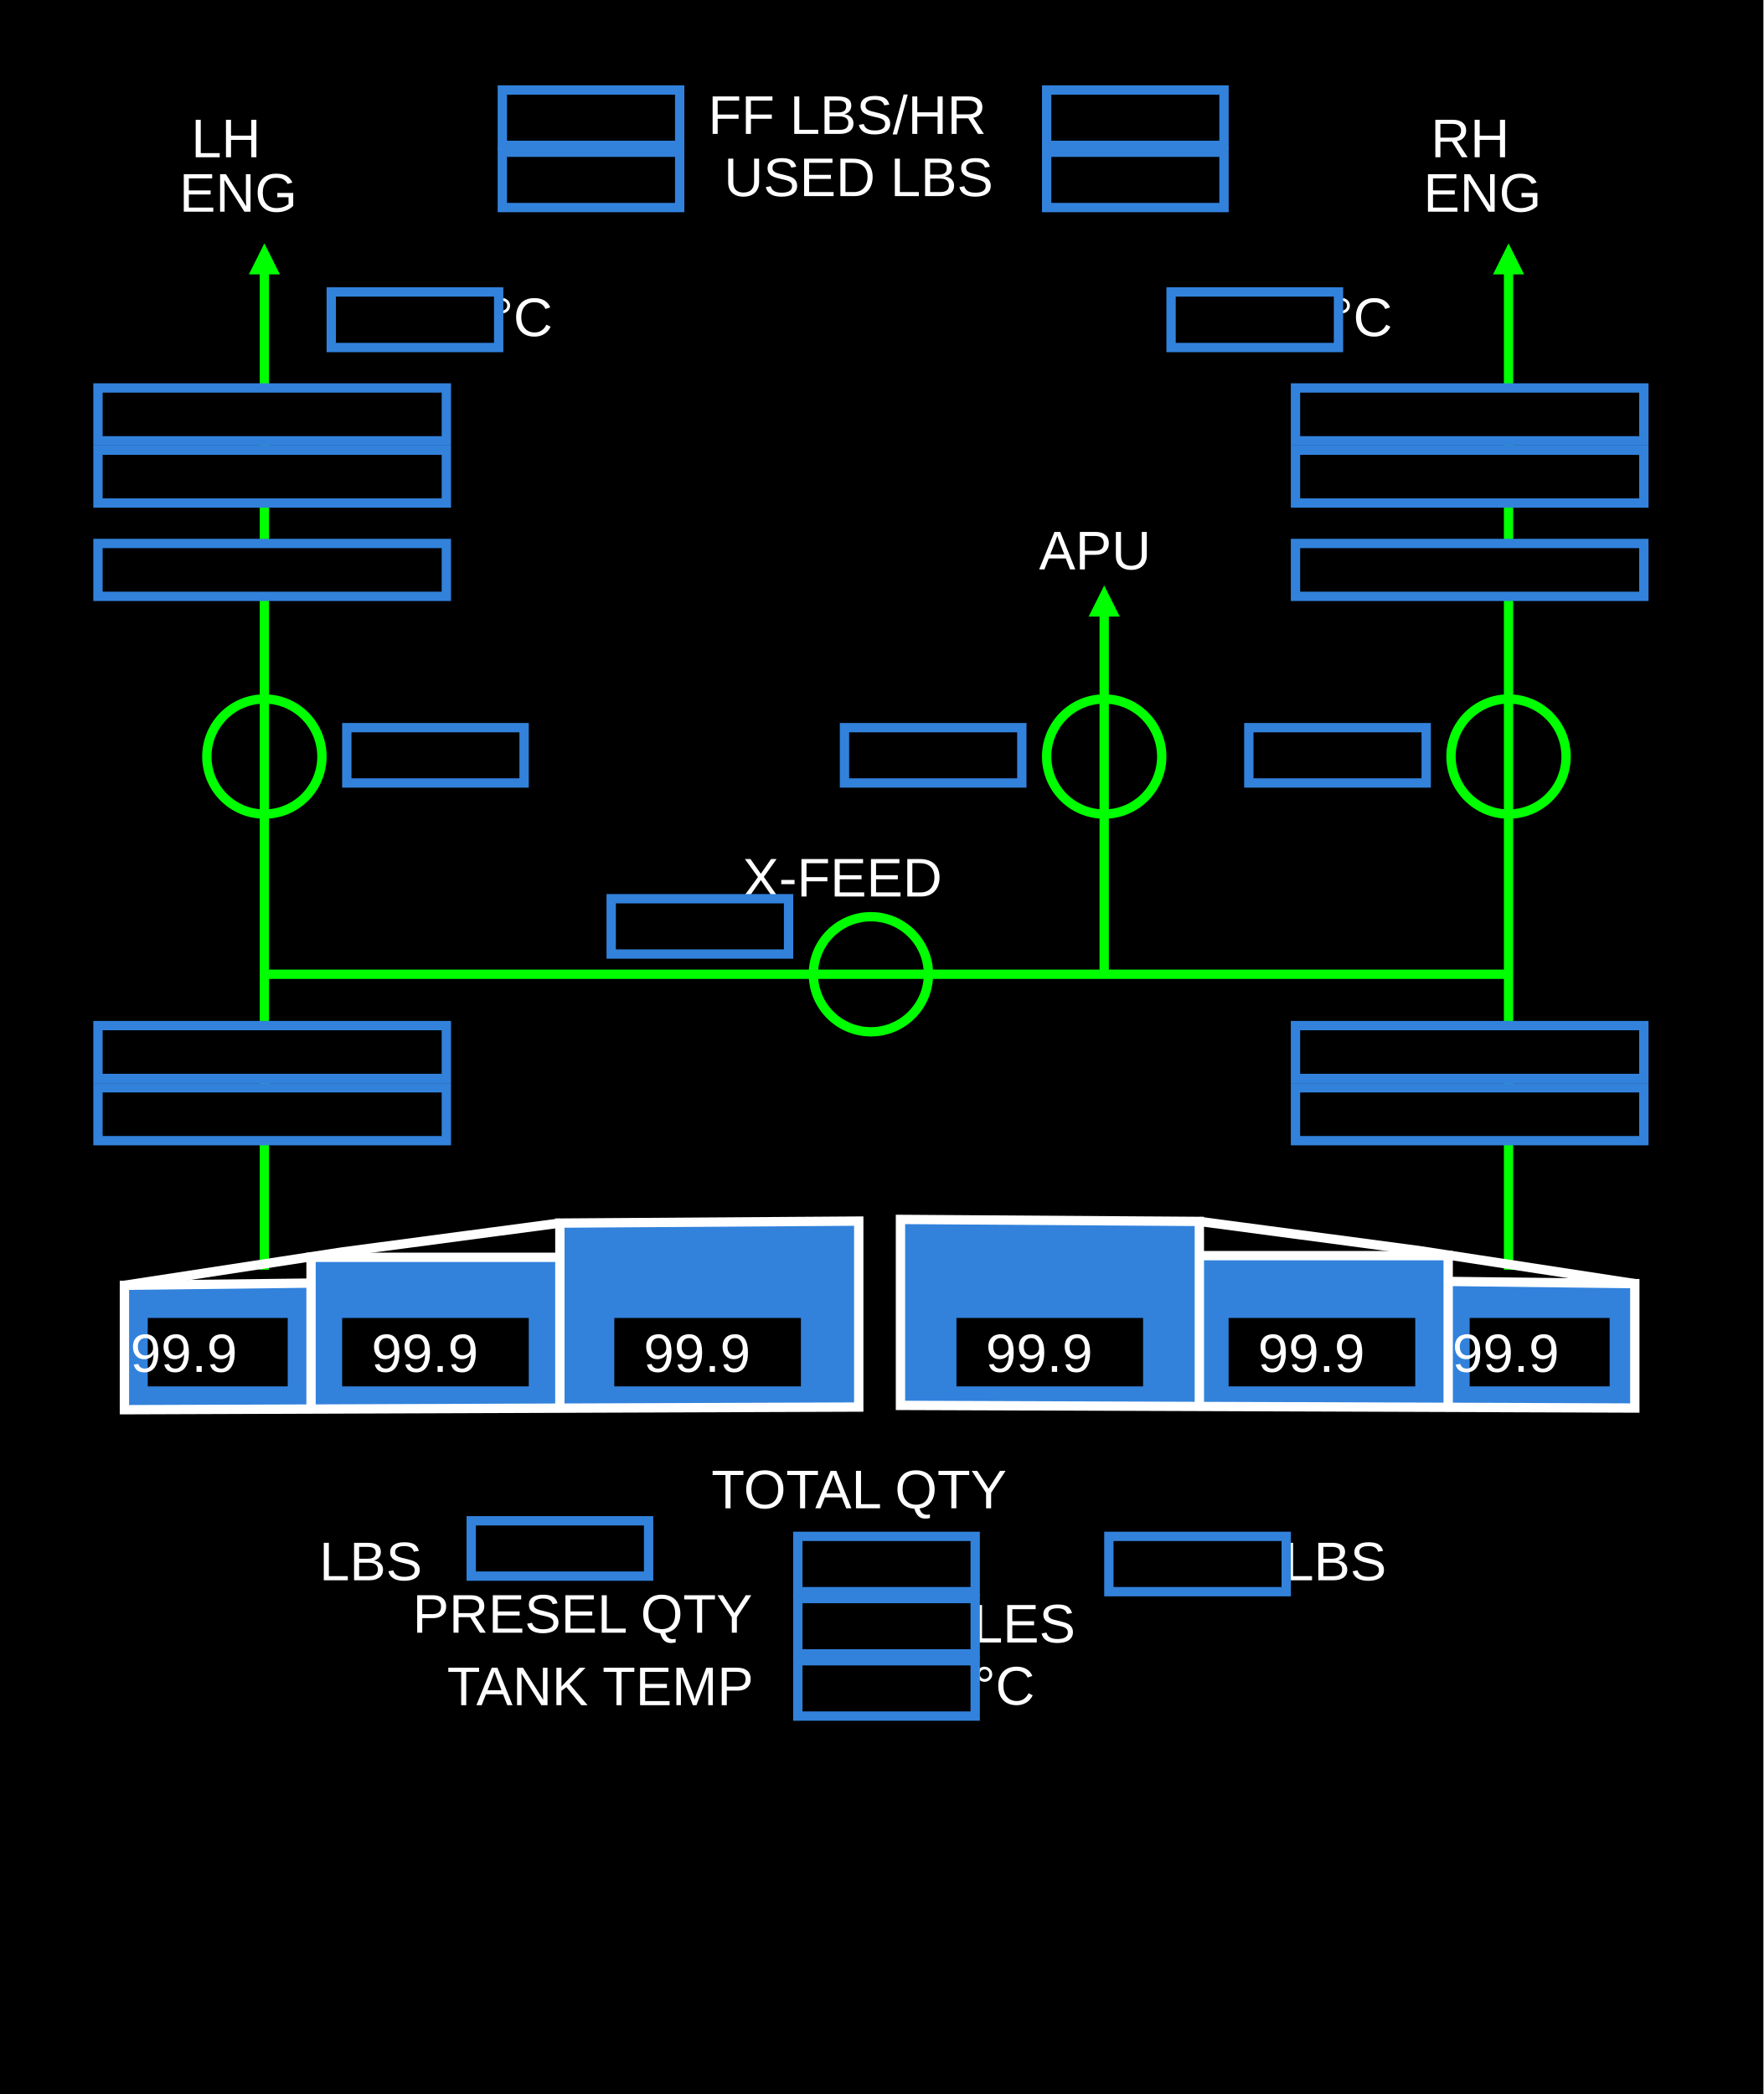
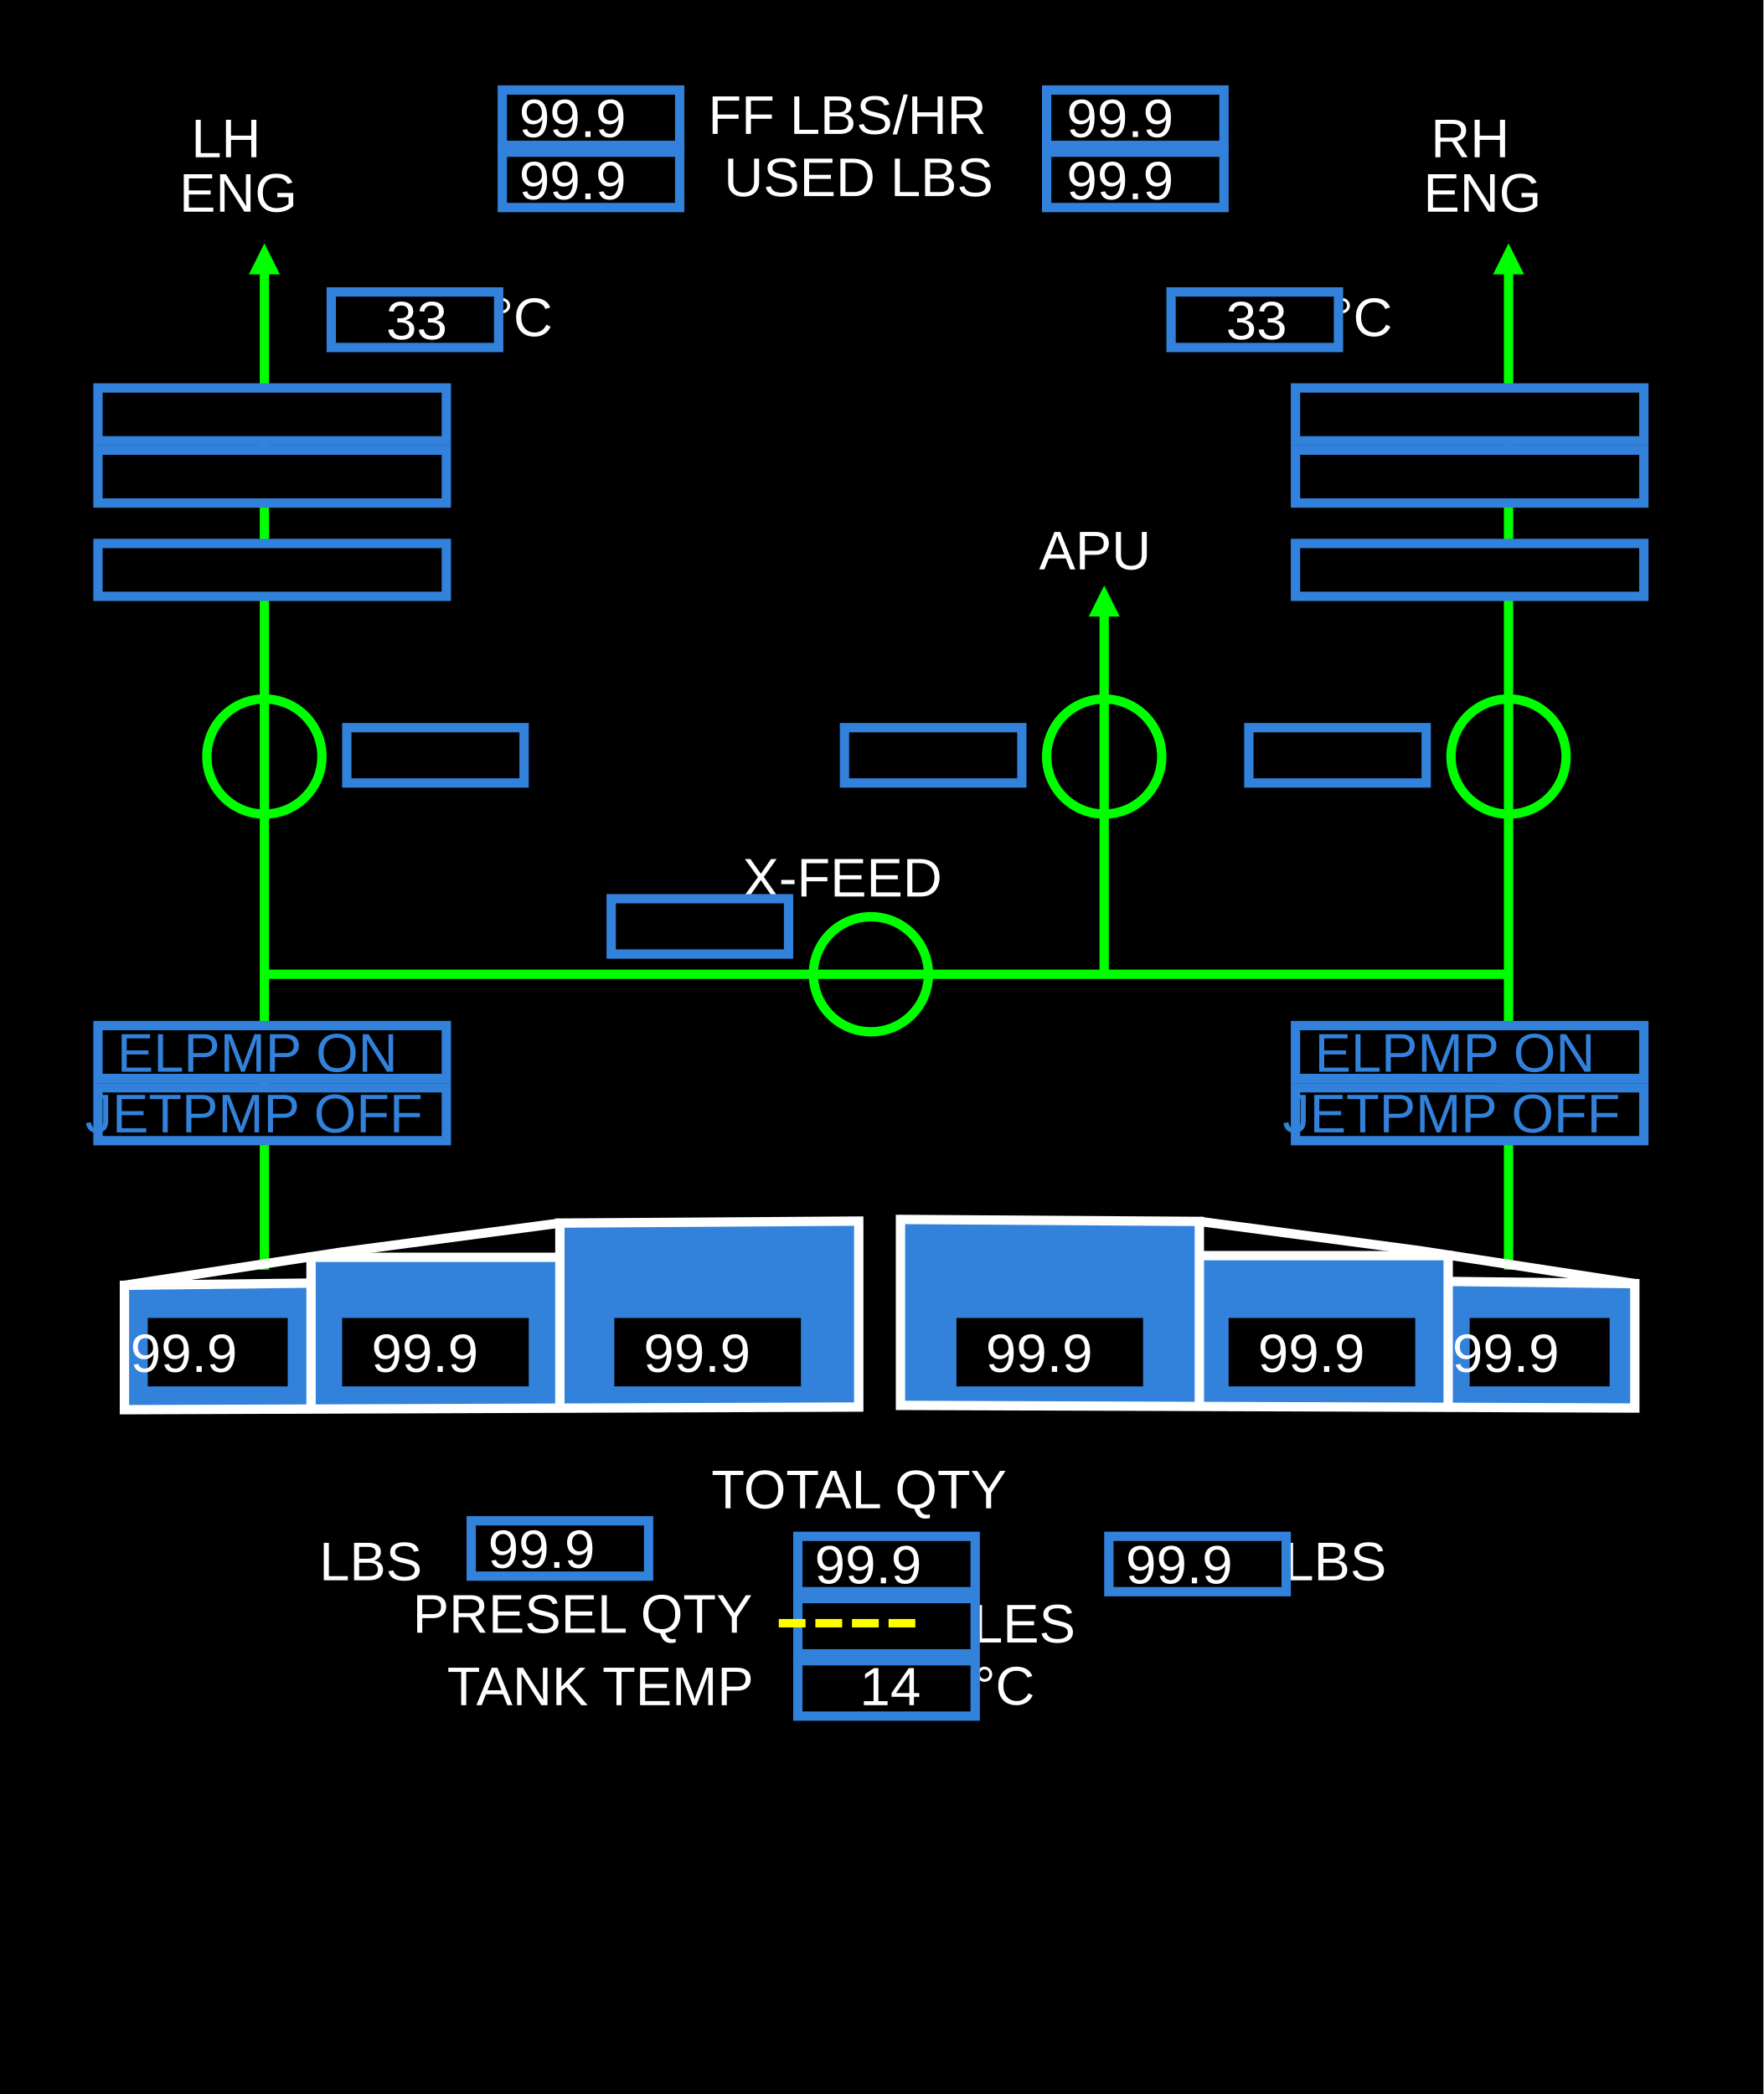
<svg xmlns="http://www.w3.org/2000/svg" viewBox="0 0 566.929 673.228" height="190mm" width="160mm" version="1.1" id="svg2">
  <defs id="defs6" />
  <rect y="-5.839565e-05" x="0" height="673.228" width="566.929" id="rect4268" style="fill:#000000;fill-opacity:1;stroke:none;stroke-width:3.796;stroke-miterlimit:4;stroke-dasharray:none;stroke-opacity:1" />
  <path id="path4306-9" d="m 485,408.228 0,-325" style="fill:none;fill-rule:evenodd;stroke:#00ff00;stroke-width:3;stroke-linecap:butt;stroke-linejoin:miter;stroke-miterlimit:4;stroke-dasharray:none;stroke-opacity:1" />
  <path id="path4306-3" d="m 485,313.228 -400,0" style="fill:none;fill-rule:evenodd;stroke:#00ff00;stroke-width:3;stroke-linecap:butt;stroke-linejoin:miter;stroke-miterlimit:4;stroke-dasharray:none;stroke-opacity:1" />
  <path id="path4306-6" d="m 85,408.228 0,-325" style="fill:none;fill-rule:evenodd;stroke:#00ff00;stroke-width:3;stroke-linecap:butt;stroke-linejoin:miter;stroke-miterlimit:4;stroke-dasharray:none;stroke-opacity:1" />
  <rect y="329.728" x="31.5" height="17" width="112" id="rect4229" style="fill:#000000;stroke:#3282dc;stroke-width:3;stroke-miterlimit:4;stroke-dasharray:none;stroke-opacity:1;fill-opacity:1" />
  <rect y="349.728" x="31.5" height="17" width="112" id="rect4229-3" style="fill:#000000;stroke:#3282dc;stroke-width:3;stroke-miterlimit:4;stroke-dasharray:none;stroke-opacity:1;fill-opacity:1" />
  <rect y="329.728" x="416.5" height="17" width="112" id="rect4229-6" style="fill:#000000;fill-opacity:1;stroke:#3282dc;stroke-width:3;stroke-miterlimit:4;stroke-dasharray:none;stroke-opacity:1" />
  <rect y="349.728" x="416.5" height="17" width="112" id="rect4229-3-7" style="fill:#000000;fill-opacity:1;stroke:#3282dc;stroke-width:3;stroke-miterlimit:4;stroke-dasharray:none;stroke-opacity:1" />
  <path id="path4306-9-5" d="m 355,313.228 0,-120" style="fill:none;fill-rule:evenodd;stroke:#00ff00;stroke-width:3;stroke-linecap:butt;stroke-linejoin:miter;stroke-miterlimit:4;stroke-dasharray:none;stroke-opacity:1" />
  <path id="path4930" d="m 85,78.228 -5,10 10,0 z" style="fill:#00ff00;fill-opacity:1;fill-rule:evenodd;stroke:none;stroke-width:1px;stroke-linecap:butt;stroke-linejoin:miter;stroke-opacity:1" />
  <path id="path4930-6" d="m 485,78.228 -5,10 10,0 z" style="fill:#00ff00;fill-opacity:1;fill-rule:evenodd;stroke:none;stroke-width:1px;stroke-linecap:butt;stroke-linejoin:miter;stroke-opacity:1" />
  <path id="path4930-0" d="m 355,188.228 -5,10 10,0 z" style="fill:#00ff00;fill-opacity:1;fill-rule:evenodd;stroke:none;stroke-width:1px;stroke-linecap:butt;stroke-linejoin:miter;stroke-opacity:1" />
  <rect y="412.5" x="40" height="40" width="60" id="indicator_t1" style="fill:#3282dc;fill-opacity:1;stroke:none;stroke-width:3;stroke-miterlimit:4;stroke-dasharray:none;stroke-opacity:1" />
  <rect y="405" x="100" height="48" width="80" id="indicator_t2" style="fill:#3282dc;fill-opacity:1;stroke:none;stroke-width:3;stroke-miterlimit:4;stroke-dasharray:none;stroke-opacity:1" />
  <rect y="392.5" x="180" height="60" width="95" id="indicator_t3" style="fill:#3282dc;fill-opacity:1;stroke:none;stroke-width:3;stroke-miterlimit:4;stroke-dasharray:none;stroke-opacity:1" />
  <g id="g4209">
    <path style="fill:none;fill-rule:evenodd;stroke:#ffffff;stroke-width:3;stroke-linecap:butt;stroke-linejoin:miter;stroke-miterlimit:4;stroke-dasharray:none;stroke-opacity:1" d="m 100,412.516 -60,0.712 0,40 236.091,-0.851 0,-59.792 -96.091,0.643 0,59.149" id="path4140" />
    <path style="fill:none;fill-rule:evenodd;stroke:#ffffff;stroke-width:3;stroke-linecap:butt;stroke-linejoin:miter;stroke-miterlimit:4;stroke-dasharray:none;stroke-opacity:1" d="m 180,404.228 -80,0 0,49" id="path4142" />
    <path style="fill:none;fill-rule:evenodd;stroke:#ffffff;stroke-width:3;stroke-linecap:butt;stroke-linejoin:miter;stroke-miterlimit:4;stroke-dasharray:none;stroke-opacity:1" d="m 40,413.228 69.736,-10.677 70.264,-9.323" id="path4150" />
  </g>
  <rect y="392.5" x="290" height="60" width="95" id="indicator_t4" style="fill:#3282dc;fill-opacity:1;stroke:none;stroke-width:3;stroke-miterlimit:4;stroke-dasharray:none;stroke-opacity:1" />
  <rect y="405" x="385" height="48" width="80" id="indicator_t5" style="fill:#3282dc;fill-opacity:1;stroke:none;stroke-width:3;stroke-miterlimit:4;stroke-dasharray:none;stroke-opacity:1" />
  <rect y="412.5" x="465" height="40" width="60" id="indicator_t6" style="fill:#3282dc;fill-opacity:1;stroke:none;stroke-width:3;stroke-miterlimit:4;stroke-dasharray:none;stroke-opacity:1" />
  <g id="g4209-3" transform="matrix(-1,0,0,1,565.5913,-0.5366469)">
    <path style="fill:none;fill-rule:evenodd;stroke:#ffffff;stroke-width:3;stroke-linecap:butt;stroke-linejoin:miter;stroke-miterlimit:4;stroke-dasharray:none;stroke-opacity:1" d="m 100,412.516 -60,0.712 0,40 236.091,-0.851 0,-59.792 -96.091,0.643 0,59.149" id="path4140-6" />
    <path style="fill:none;fill-rule:evenodd;stroke:#ffffff;stroke-width:3;stroke-linecap:butt;stroke-linejoin:miter;stroke-miterlimit:4;stroke-dasharray:none;stroke-opacity:1" d="m 180,404.228 -80,0 0,49" id="path4142-7" />
    <path style="fill:none;fill-rule:evenodd;stroke:#ffffff;stroke-width:3;stroke-linecap:butt;stroke-linejoin:miter;stroke-miterlimit:4;stroke-dasharray:none;stroke-opacity:1" d="m 40,413.228 69.736,-10.677 70.264,-9.323" id="path4150-5" />
  </g>
  <path id="path4868" d="m 85,261.728 c -10.217,0 -18.5,-8.283 -18.5,-18.5 10e-7,-10.217 8.283,-18.5 18.5,-18.5 10.217,0 18.5,8.283 18.5,18.5 0,10.217 -8.283,18.5 -18.5,18.5" style="fill:none;fill-opacity:1;stroke:#00ff00;stroke-width:3;stroke-miterlimit:4;stroke-dasharray:none;stroke-opacity:1" />
  <path id="path4868-9" d="m 355,261.728 c -10.217,0 -18.5,-8.283 -18.5,-18.5 0,-10.217 8.283,-18.5 18.5,-18.5 10.217,0 18.5,8.283 18.5,18.5 0,10.217 -8.283,18.5 -18.5,18.5" style="fill:none;fill-opacity:1;stroke:#00ff00;stroke-width:3;stroke-miterlimit:4;stroke-dasharray:none;stroke-opacity:1" />
  <path id="path4868-0" d="m 280,331.728 c -10.217,0 -18.5,-8.283 -18.5,-18.5 0,-10.217 8.283,-18.5 18.5,-18.5 10.217,0 18.5,8.283 18.5,18.5 0,10.217 -8.283,18.5 -18.5,18.5" style="fill:none;fill-opacity:1;stroke:#00ff00;stroke-width:3;stroke-miterlimit:4;stroke-dasharray:none;stroke-opacity:1" />
  <path id="path4868-3" d="m 485,261.728 c -10.217,0 -18.5,-8.283 -18.5,-18.5 0,-10.217 8.283,-18.5 18.5,-18.5 10.217,0 18.5,8.283 18.5,18.5 0,10.217 -8.283,18.5 -18.5,18.5" style="fill:none;fill-opacity:1;stroke:#00ff00;stroke-width:3;stroke-miterlimit:4;stroke-dasharray:none;stroke-opacity:1" />
  <rect y="423.728" x="47.5" height="22" width="45" id="rect4977-3" style="fill:#000000;fill-opacity:1;stroke:none;stroke-width:3;stroke-miterlimit:4;stroke-dasharray:none;stroke-opacity:1" />
  <text transform="scale(1.009531,0.9905589)" xml:space="preserve" style="font-style:normal;font-variant:normal;font-weight:normal;font-stretch:normal;font-size:14.587px;line-height:125%;font-family:'Liberation Sans';-inkscape-font-specification:'Liberation Sans';text-align:start;letter-spacing:0px;word-spacing:0px;writing-mode:lr-tb;text-anchor:start;display:inline;fill:#ffffff;fill-opacity:1;stroke:none" x="87.738" y="445.263" id="readout_t1">
    <tspan style="font-size:17.5px;text-align:end;text-anchor:end" id="tspan3800-5-1" x="87.738" y="445.263">99.9</tspan>
  </text>
  <rect y="423.728" x="110" height="22" width="60" id="rect4977-3-6" style="fill:#000000;fill-opacity:1;stroke:none;stroke-width:3;stroke-miterlimit:4;stroke-dasharray:none;stroke-opacity:1" />
  <rect y="423.728" x="197.5" height="22" width="60" id="rect4977-3-7" style="fill:#000000;fill-opacity:1;stroke:none;stroke-width:3;stroke-miterlimit:4;stroke-dasharray:none;stroke-opacity:1" />
  <rect y="423.728" x="307.5" height="22" width="60" id="rect4977-3-5" style="fill:#000000;fill-opacity:1;stroke:none;stroke-width:3;stroke-miterlimit:4;stroke-dasharray:none;stroke-opacity:1" />
  <rect y="423.728" x="395" height="22" width="60" id="rect4977-3-3" style="fill:#000000;fill-opacity:1;stroke:none;stroke-width:3;stroke-miterlimit:4;stroke-dasharray:none;stroke-opacity:1" />
  <rect y="423.728" x="472.5" height="22" width="45" id="rect4977-3-56" style="fill:#000000;fill-opacity:1;stroke:none;stroke-width:3;stroke-miterlimit:4;stroke-dasharray:none;stroke-opacity:1" />
  <text transform="scale(1.009531,0.9905589)" xml:space="preserve" style="font-style:normal;font-variant:normal;font-weight:normal;font-stretch:normal;font-size:14.587px;line-height:125%;font-family:'Liberation Sans';-inkscape-font-specification:'Liberation Sans';text-align:start;letter-spacing:0px;word-spacing:0px;writing-mode:lr-tb;text-anchor:start;display:inline;fill:#ffffff;fill-opacity:1;stroke:none" x="251.18" y="445.263" id="readout_t3">
    <tspan style="font-size:17.5px;text-align:end;text-anchor:end" id="tspan3800-5-1-9" x="251.18" y="445.263">99.9</tspan>
  </text>
  <text transform="scale(1.009531,0.9905589)" xml:space="preserve" style="font-style:normal;font-variant:normal;font-weight:normal;font-stretch:normal;font-size:14.587px;line-height:125%;font-family:'Liberation Sans';-inkscape-font-specification:'Liberation Sans';text-align:start;letter-spacing:0px;word-spacing:0px;writing-mode:lr-tb;text-anchor:start;display:inline;fill:#ffffff;fill-opacity:1;stroke:none" x="164.506" y="445.263" id="readout_t2">
    <tspan style="font-size:17.5px;text-align:end;text-anchor:end" id="tspan3800-5-1-2" x="164.506" y="445.263">99.9</tspan>
  </text>
  <text transform="scale(1.009531,0.9905589)" xml:space="preserve" style="font-style:normal;font-variant:normal;font-weight:normal;font-stretch:normal;font-size:14.587px;line-height:125%;font-family:'Liberation Sans';-inkscape-font-specification:'Liberation Sans';text-align:start;letter-spacing:0px;word-spacing:0px;writing-mode:lr-tb;text-anchor:start;display:inline;fill:#ffffff;fill-opacity:1;stroke:none" x="360.141" y="445.263" id="readout_t4">
    <tspan style="font-size:17.5px;text-align:end;text-anchor:end" id="tspan3800-5-1-0" x="360.141" y="445.263">99.9</tspan>
  </text>
  <text transform="scale(1.009531,0.9905589)" xml:space="preserve" style="font-style:normal;font-variant:normal;font-weight:normal;font-stretch:normal;font-size:14.587px;line-height:125%;font-family:'Liberation Sans';-inkscape-font-specification:'Liberation Sans';text-align:start;letter-spacing:0px;word-spacing:0px;writing-mode:lr-tb;text-anchor:start;display:inline;fill:#ffffff;fill-opacity:1;stroke:none" x="446.815" y="445.263" id="readout_t5">
    <tspan style="font-size:17.5px;text-align:end;text-anchor:end" id="tspan3800-5-1-3" x="446.815" y="445.263">99.9</tspan>
  </text>
  <text transform="scale(1.009531,0.9905589)" xml:space="preserve" style="font-style:normal;font-variant:normal;font-weight:normal;font-stretch:normal;font-size:14.587px;line-height:125%;font-family:'Liberation Sans';-inkscape-font-specification:'Liberation Sans';text-align:start;letter-spacing:0px;word-spacing:0px;writing-mode:lr-tb;text-anchor:start;display:inline;fill:#ffffff;fill-opacity:1;stroke:none" x="508.725" y="445.263" id="readout_t6">
    <tspan style="font-size:17.5px;text-align:end;text-anchor:end" id="tspan3800-5-1-06" x="508.725" y="445.263">99.9</tspan>
  </text>
  <text xml:space="preserve" style="font-style:normal;font-variant:normal;font-weight:normal;font-stretch:normal;font-size:14.209px;line-height:100%;font-family:'Liberation Sans';-inkscape-font-specification:'Liberation Sans';text-align:start;letter-spacing:0px;word-spacing:0px;writing-mode:lr-tb;text-anchor:start;display:inline;fill:#ffffff;fill-opacity:1;stroke:none" x="82.534" y="50.557" id="text">
    <tspan style="font-style:normal;font-variant:normal;font-weight:normal;font-stretch:normal;font-size:17.5px;line-height:100%;font-family:'Liberation Sans';-inkscape-font-specification:'Liberation Sans';text-align:center;text-anchor:middle" id="tspan3800-5-7-6-9-3-6-5" x="82.534" y="50.557">LH</tspan>
    <tspan id="tspan4510" style="font-style:normal;font-variant:normal;font-weight:normal;font-stretch:normal;font-size:17.5px;line-height:100%;font-family:'Liberation Sans';-inkscape-font-specification:'Liberation Sans';text-align:center;text-anchor:middle" x="82.534" y="68.057">ENG</tspan>
  </text>
  <text xml:space="preserve" style="font-style:normal;font-variant:normal;font-weight:normal;font-stretch:normal;font-size:14.209px;line-height:100%;font-family:'Liberation Sans';-inkscape-font-specification:'Liberation Sans';text-align:start;letter-spacing:0px;word-spacing:0px;writing-mode:lr-tb;text-anchor:start;display:inline;fill:#ffffff;fill-opacity:1;stroke:none" x="482.534" y="50.557" id="text-3">
    <tspan style="font-style:normal;font-variant:normal;font-weight:normal;font-stretch:normal;font-size:17.5px;line-height:100%;font-family:'Liberation Sans';-inkscape-font-specification:'Liberation Sans';text-align:center;text-anchor:middle" id="tspan3800-5-7-6-9-3-6-5-6" x="482.534" y="50.557">RH</tspan>
    <tspan id="tspan4510-7" style="font-style:normal;font-variant:normal;font-weight:normal;font-stretch:normal;font-size:17.5px;line-height:100%;font-family:'Liberation Sans';-inkscape-font-specification:'Liberation Sans';text-align:center;text-anchor:middle" x="482.534" y="68.057">ENG</tspan>
  </text>
  <text xml:space="preserve" style="font-style:normal;font-variant:normal;font-weight:normal;font-stretch:normal;font-size:14.209px;line-height:100%;font-family:'Liberation Sans';-inkscape-font-specification:'Liberation Sans';text-align:start;letter-spacing:0px;word-spacing:0px;writing-mode:lr-tb;text-anchor:start;display:inline;fill:#ffffff;fill-opacity:1;stroke:none" x="357.979" y="183.057" id="text-5">
    <tspan id="tspan4510-5" style="font-style:normal;font-variant:normal;font-weight:normal;font-stretch:normal;font-size:17.5px;line-height:100%;font-family:'Liberation Sans';-inkscape-font-specification:'Liberation Sans';text-align:center;text-anchor:middle" x="357.979" y="183.057">APU</tspan>
  </text>
  <text xml:space="preserve" style="font-style:normal;font-variant:normal;font-weight:normal;font-stretch:normal;font-size:14.209px;line-height:100%;font-family:'Liberation Sans';-inkscape-font-specification:'Liberation Sans';text-align:start;letter-spacing:0px;word-spacing:0px;writing-mode:lr-tb;text-anchor:start;display:inline;fill:#ffffff;fill-opacity:1;stroke:none" x="276.736" y="288.228" id="text-6">
    <tspan id="tspan4510-9" style="font-style:normal;font-variant:normal;font-weight:normal;font-stretch:normal;font-size:17.5px;line-height:100%;font-family:'Liberation Sans';-inkscape-font-specification:'Liberation Sans';text-align:center;text-anchor:middle" x="276.736" y="288.228">X-FEED</tspan>
  </text>
  <text xml:space="preserve" style="font-style:normal;font-variant:normal;font-weight:normal;font-stretch:normal;font-size:14.209px;line-height:100%;font-family:'Liberation Sans';-inkscape-font-specification:'Liberation Sans';text-align:start;letter-spacing:0px;word-spacing:0px;writing-mode:lr-tb;text-anchor:start;display:inline;fill:#ffffff;fill-opacity:1;stroke:none" x="282.117" y="484.921" id="text-1">
    <tspan id="tspan4510-70" style="font-style:normal;font-variant:normal;font-weight:normal;font-stretch:normal;font-size:17.5px;line-height:100%;font-family:'Liberation Sans';-inkscape-font-specification:'Liberation Sans';text-align:center;text-anchor:middle" x="282.117" y="484.921">TOTAL QTY</tspan>
  </text>
  <text xml:space="preserve" style="font-style:normal;font-variant:normal;font-weight:normal;font-stretch:normal;font-size:14.209px;line-height:100%;font-family:'Liberation Sans';-inkscape-font-specification:'Liberation Sans';text-align:start;letter-spacing:0px;word-spacing:0px;writing-mode:lr-tb;text-anchor:start;display:inline;fill:#ffffff;fill-opacity:1;stroke:none" x="125.125" y="508.057" id="text-9">
    <tspan id="tspan4510-6" style="font-style:normal;font-variant:normal;font-weight:normal;font-stretch:normal;font-size:17.5px;line-height:100%;font-family:'Liberation Sans';-inkscape-font-specification:'Liberation Sans';text-align:center;text-anchor:middle" x="125.125" y="508.057">LBS</tspan>
  </text>
  <text xml:space="preserve" style="font-style:normal;font-variant:normal;font-weight:normal;font-stretch:normal;font-size:14.209px;line-height:100%;font-family:'Liberation Sans';-inkscape-font-specification:'Liberation Sans';text-align:start;letter-spacing:0px;word-spacing:0px;writing-mode:lr-tb;text-anchor:start;display:inline;fill:#ffffff;fill-opacity:1;stroke:none" x="435.125" y="508.057" id="text-10">
    <tspan id="tspan4510-6-6" style="font-style:normal;font-variant:normal;font-weight:normal;font-stretch:normal;font-size:17.5px;line-height:100%;font-family:'Liberation Sans';-inkscape-font-specification:'Liberation Sans';text-align:center;text-anchor:middle" x="435.125" y="508.057">LBS</tspan>
  </text>
  <text xml:space="preserve" style="font-style:normal;font-variant:normal;font-weight:normal;font-stretch:normal;font-size:14.209px;line-height:100%;font-family:'Liberation Sans';-inkscape-font-specification:'Liberation Sans';text-align:start;letter-spacing:0px;word-spacing:0px;writing-mode:lr-tb;text-anchor:start;display:inline;fill:#ffffff;fill-opacity:1;stroke:none" x="193.235" y="524.922" id="text-2">
    <tspan id="tspan4510-8" style="font-style:normal;font-variant:normal;font-weight:normal;font-stretch:normal;font-size:17.5px;line-height:100%;font-family:'Liberation Sans';-inkscape-font-specification:'Liberation Sans';text-align:center;text-anchor:middle" x="193.235" y="524.922">PRESEL QTY</tspan>
  </text>
  <text xml:space="preserve" style="font-style:normal;font-variant:normal;font-weight:normal;font-stretch:normal;font-size:14.209px;line-height:100%;font-family:'Liberation Sans';-inkscape-font-specification:'Liberation Sans';text-align:start;letter-spacing:0px;word-spacing:0px;writing-mode:lr-tb;text-anchor:start;display:inline;fill:#ffffff;fill-opacity:1;stroke:none" x="198.928" y="548.228" id="text-7">
    <tspan id="tspan4510-2" style="font-style:normal;font-variant:normal;font-weight:normal;font-stretch:normal;font-size:17.5px;line-height:100%;font-family:'Liberation Sans';-inkscape-font-specification:'Liberation Sans';text-align:center;text-anchor:middle" x="198.928" y="548.228">TANK TEMP</tspan>
  </text>
  <text xml:space="preserve" style="font-style:normal;font-variant:normal;font-weight:normal;font-stretch:normal;font-size:14.209px;line-height:100%;font-family:'Liberation Sans';-inkscape-font-specification:'Liberation Sans';text-align:start;letter-spacing:0px;word-spacing:0px;writing-mode:lr-tb;text-anchor:start;display:inline;fill:#ffffff;fill-opacity:1;stroke:none" x="335.125" y="528.058" id="text-0">
    <tspan id="tspan4510-3" style="font-style:normal;font-variant:normal;font-weight:normal;font-stretch:normal;font-size:17.5px;line-height:100%;font-family:'Liberation Sans';-inkscape-font-specification:'Liberation Sans';text-align:center;text-anchor:middle" x="335.125" y="528.058">LES</tspan>
  </text>
  <text xml:space="preserve" style="font-style:normal;font-variant:normal;font-weight:normal;font-stretch:normal;font-size:14.209px;line-height:100%;font-family:'Liberation Sans';-inkscape-font-specification:'Liberation Sans';text-align:start;letter-spacing:0px;word-spacing:0px;writing-mode:lr-tb;text-anchor:start;display:inline;fill:#ffffff;fill-opacity:1;stroke:none" x="328.784" y="548.058" id="text-75">
    <tspan id="tspan4510-22" style="font-style:normal;font-variant:normal;font-weight:normal;font-stretch:normal;font-size:17.5px;line-height:100%;font-family:'Liberation Sans';-inkscape-font-specification:'Liberation Sans';text-align:center;text-anchor:middle" x="328.784" y="548.058">°C</tspan>
  </text>
  <text xml:space="preserve" style="font-style:normal;font-variant:normal;font-weight:normal;font-stretch:normal;font-size:14.209px;line-height:100%;font-family:'Liberation Sans';-inkscape-font-specification:'Liberation Sans';text-align:start;letter-spacing:0px;word-spacing:0px;writing-mode:lr-tb;text-anchor:start;display:inline;fill:#ffffff;fill-opacity:1;stroke:none" x="173.784" y="108.057" id="text-8">
    <tspan id="tspan4510-73" style="font-style:normal;font-variant:normal;font-weight:normal;font-stretch:normal;font-size:17.5px;line-height:100%;font-family:'Liberation Sans';-inkscape-font-specification:'Liberation Sans';text-align:center;text-anchor:middle" x="173.784" y="108.057">°C</tspan>
  </text>
  <text xml:space="preserve" style="font-style:normal;font-variant:normal;font-weight:normal;font-stretch:normal;font-size:14.209px;line-height:100%;font-family:'Liberation Sans';-inkscape-font-specification:'Liberation Sans';text-align:start;letter-spacing:0px;word-spacing:0px;writing-mode:lr-tb;text-anchor:start;display:inline;fill:#ffffff;fill-opacity:1;stroke:none" x="443.784" y="108.057" id="text-61">
    <tspan id="tspan4510-93" style="font-style:normal;font-variant:normal;font-weight:normal;font-stretch:normal;font-size:17.5px;line-height:100%;font-family:'Liberation Sans';-inkscape-font-specification:'Liberation Sans';text-align:center;text-anchor:middle" x="443.784" y="108.057">°C</tspan>
  </text>
  <rect y="93.86" x="106.5" height="17.868" width="53.825" id="rect4229-35-1" style="fill:#000000;fill-opacity:1;stroke:#3282dc;stroke-width:3;stroke-miterlimit:4;stroke-dasharray:none;stroke-opacity:1" />
  <rect y="93.86" x="376.5" height="17.868" width="53.825" id="rect4229-35-1-9" style="fill:#000000;fill-opacity:1;stroke:#3282dc;stroke-width:3;stroke-miterlimit:4;stroke-dasharray:none;stroke-opacity:1" />
  <g id="warnings">
    <rect style="fill:#000000;fill-opacity:1;stroke:#3282dc;stroke-width:3;stroke-miterlimit:4;stroke-dasharray:none;stroke-opacity:1" id="rect4229-35" width="112" height="17" x="31.5" y="124.728" />
    <rect style="fill:#000000;fill-opacity:1;stroke:#3282dc;stroke-width:3;stroke-miterlimit:4;stroke-dasharray:none;stroke-opacity:1" id="rect4229-62" width="112" height="17" x="31.5" y="144.728" />
    <rect style="fill:#000000;fill-opacity:1;stroke:#3282dc;stroke-width:3;stroke-miterlimit:4;stroke-dasharray:none;stroke-opacity:1" id="rect4229-9" width="112" height="17" x="31.5" y="174.728" />
    <rect style="fill:#000000;fill-opacity:1;stroke:#3282dc;stroke-width:3;stroke-miterlimit:4;stroke-dasharray:none;stroke-opacity:1" id="rect4229-1" width="112" height="17" x="416.5" y="124.728" />
    <rect style="fill:#000000;fill-opacity:1;stroke:#3282dc;stroke-width:3;stroke-miterlimit:4;stroke-dasharray:none;stroke-opacity:1" id="rect4229-2" width="112" height="17" x="416.5" y="144.728" />
    <rect style="fill:#000000;fill-opacity:1;stroke:#3282dc;stroke-width:3;stroke-miterlimit:4;stroke-dasharray:none;stroke-opacity:1" id="rect4229-7" width="112" height="17" x="416.5" y="174.728" />
    <rect style="fill:#000000;fill-opacity:1;stroke:#3282dc;stroke-width:3.002;stroke-miterlimit:4;stroke-dasharray:none;stroke-opacity:1" id="rect4229-35-1-4" width="56.998" height="17.788" x="111.501" y="233.94" />
    <rect style="fill:#000000;fill-opacity:1;stroke:#3282dc;stroke-width:3;stroke-miterlimit:4;stroke-dasharray:none;stroke-opacity:1" id="rect4230" width="57.021" height="17.786" x="271.5" y="233.942" />
    <rect style="fill:#000000;fill-opacity:1;stroke:#3282dc;stroke-width:3;stroke-miterlimit:4;stroke-dasharray:none;stroke-opacity:1" id="rect4230-8" width="57.021" height="17.786" x="401.5" y="233.942" />
    <rect style="fill:#000000;fill-opacity:1;stroke:#3282dc;stroke-width:3;stroke-miterlimit:4;stroke-dasharray:none;stroke-opacity:1" id="rect4230-4" width="57.021" height="17.786" x="196.5" y="288.942" />
  </g>
  <rect y="488.942" x="151.5" height="17.786" width="57.021" id="rect4230-5" style="fill:#000000;fill-opacity:1;stroke:#3282dc;stroke-width:3;stroke-miterlimit:4;stroke-dasharray:none;stroke-opacity:1" />
  <rect y="493.942" x="256.5" height="17.786" width="57.021" id="rect4230-0" style="fill:#000000;fill-opacity:1;stroke:#3282dc;stroke-width:3;stroke-miterlimit:4;stroke-dasharray:none;stroke-opacity:1" />
  <rect y="513.942" x="256.5" height="17.786" width="57.021" id="rect4230-0-3" style="fill:#000000;fill-opacity:1;stroke:#3282dc;stroke-width:3;stroke-miterlimit:4;stroke-dasharray:none;stroke-opacity:1" />
  <rect y="533.942" x="256.5" height="17.786" width="57.021" id="rect4230-0-6" style="fill:#000000;fill-opacity:1;stroke:#3282dc;stroke-width:3;stroke-miterlimit:4;stroke-dasharray:none;stroke-opacity:1" />
  <rect y="493.942" x="356.5" height="17.786" width="57.021" id="rect4230-5-1" style="fill:#000000;fill-opacity:1;stroke:#3282dc;stroke-width:3;stroke-miterlimit:4;stroke-dasharray:none;stroke-opacity:1" />
  <rect y="28.942" x="161.5" height="17.786" width="57.021" id="rect4231" style="fill:#000000;fill-opacity:1;stroke:#3282dc;stroke-width:3;stroke-miterlimit:4;stroke-dasharray:none;stroke-opacity:1" />
  <rect y="48.942" x="161.5" height="17.786" width="57.021" id="rect4230-5-3" style="fill:#000000;fill-opacity:1;stroke:#3282dc;stroke-width:3;stroke-miterlimit:4;stroke-dasharray:none;stroke-opacity:1" />
  <rect y="28.942" x="336.5" height="17.786" width="57.021" id="rect4230-5-2" style="fill:#000000;fill-opacity:1;stroke:#3282dc;stroke-width:3;stroke-miterlimit:4;stroke-dasharray:none;stroke-opacity:1" />
  <rect y="48.942" x="336.5" height="17.786" width="57.021" id="rect4230-5-0" style="fill:#000000;fill-opacity:1;stroke:#3282dc;stroke-width:3;stroke-miterlimit:4;stroke-dasharray:none;stroke-opacity:1" />
  <text xml:space="preserve" style="font-style:normal;font-variant:normal;font-weight:normal;font-stretch:normal;font-size:14.209px;line-height:100%;font-family:'Liberation Sans';-inkscape-font-specification:'Liberation Sans';text-align:start;letter-spacing:0px;word-spacing:0px;writing-mode:lr-tb;text-anchor:start;display:inline;fill:#ffffff;fill-opacity:1;stroke:none" x="278.323" y="43.057" id="text-615">
    <tspan id="tspan4510-4" style="font-style:normal;font-variant:normal;font-weight:normal;font-stretch:normal;font-size:17.5px;line-height:100%;font-family:'Liberation Sans';-inkscape-font-specification:'Liberation Sans';text-align:center;text-anchor:middle" x="278.323" y="43.057">FF LBS/HR</tspan>
  </text>
  <text xml:space="preserve" style="font-style:normal;font-variant:normal;font-weight:normal;font-stretch:normal;font-size:14.209px;line-height:100%;font-family:'Liberation Sans';-inkscape-font-specification:'Liberation Sans';text-align:start;letter-spacing:0px;word-spacing:0px;writing-mode:lr-tb;text-anchor:start;display:inline;fill:#ffffff;fill-opacity:1;stroke:none" x="281.973" y="63.057" id="text-76">
    <tspan id="tspan4510-69" style="font-style:normal;font-variant:normal;font-weight:normal;font-stretch:normal;font-size:17.5px;line-height:100%;font-family:'Liberation Sans';-inkscape-font-specification:'Liberation Sans';text-align:center;text-anchor:middle" x="281.973" y="63.057">USED LBS</tspan>
  </text>
+   <text transform="scale(1.009531,0.9905589)" xml:space="preserve" style="font-style:normal;font-variant:normal;font-weight:normal;font-stretch:normal;font-size:14.587px;line-height:125%;font-family:'Liberation Sans';-inkscape-font-specification:'Liberation Sans';text-align:start;letter-spacing:0px;word-spacing:0px;writing-mode:lr-tb;text-anchor:start;display:inline;fill:#ffffff;fill-opacity:1;stroke:none" x="201.652" y="508.863" id="readout_tl">
+     <tspan style="font-size:17.5px;text-align:end;text-anchor:end" id="tspan3800-5-1-5" x="201.652" y="508.863">99.9</tspan>
+   </text>
+   <text transform="scale(1.009531,0.9905589)" xml:space="preserve" style="font-style:normal;font-variant:normal;font-weight:normal;font-stretch:normal;font-size:14.587px;line-height:125%;font-family:'Liberation Sans';-inkscape-font-specification:'Liberation Sans';text-align:start;letter-spacing:0px;word-spacing:0px;writing-mode:lr-tb;text-anchor:start;display:inline;fill:#ffffff;fill-opacity:1;stroke:none" x="305.661" y="513.911" id="readout_tt">
+     <tspan style="font-size:17.5px;text-align:end;text-anchor:end" id="tspan3800-5-1-5-5" x="305.661" y="513.911">99.9</tspan>
+   </text>
+   <text transform="scale(1.009531,0.9905589)" xml:space="preserve" style="font-style:normal;font-variant:normal;font-weight:normal;font-stretch:normal;font-size:14.587px;line-height:125%;font-family:'Liberation Sans';-inkscape-font-specification:'Liberation Sans';text-align:start;letter-spacing:0px;word-spacing:0px;writing-mode:lr-tb;text-anchor:start;display:inline;fill:#ffffff;fill-opacity:1;stroke:none" x="404.716" y="513.911" id="readout_tr">
+     <tspan style="font-size:17.5px;text-align:end;text-anchor:end" id="tspan3800-5-1-5-5-2" x="404.716" y="513.911">99.9</tspan>
+   </text>
+   <text transform="scale(1.009531,0.9905589)" xml:space="preserve" style="font-style:normal;font-variant:normal;font-weight:normal;font-stretch:normal;font-size:14.587px;line-height:125%;font-family:'Liberation Sans';-inkscape-font-specification:'Liberation Sans';text-align:start;letter-spacing:0px;word-spacing:0px;writing-mode:lr-tb;text-anchor:start;display:inline;fill:#ffffff;fill-opacity:1;stroke:none" x="211.557" y="44.479" id="readout_ffl">
+     <tspan style="font-size:17.5px;text-align:end;text-anchor:end" id="tspan3800-5-1-5-5-2-1" x="211.557" y="44.479">99.9</tspan>
+   </text>
+   <text transform="scale(1.009531,0.9905589)" xml:space="preserve" style="font-style:normal;font-variant:normal;font-weight:normal;font-stretch:normal;font-size:14.587px;line-height:125%;font-family:'Liberation Sans';-inkscape-font-specification:'Liberation Sans';text-align:start;letter-spacing:0px;word-spacing:0px;writing-mode:lr-tb;text-anchor:start;display:inline;fill:#ffffff;fill-opacity:1;stroke:none" x="385.896" y="44.479" id="readout_ffr">
+     <tspan style="font-size:17.5px;text-align:end;text-anchor:end" id="tspan3800-5-1-5-5-2-1-7" x="385.896" y="44.479">99.9</tspan>
+   </text>
+   <text transform="scale(1.009531,0.9905589)" xml:space="preserve" style="font-style:normal;font-variant:normal;font-weight:normal;font-stretch:normal;font-size:14.587px;line-height:125%;font-family:'Liberation Sans';-inkscape-font-specification:'Liberation Sans';text-align:start;letter-spacing:0px;word-spacing:0px;writing-mode:lr-tb;text-anchor:start;display:inline;fill:#ffffff;fill-opacity:1;stroke:none" x="211.557" y="64.67" id="readout_usedl">
+     <tspan style="font-size:17.5px;text-align:end;text-anchor:end" id="tspan3800-5-1-5-5-2-1-9" x="211.557" y="64.67">99.9</tspan>
+   </text>
+   <text transform="scale(1.009531,0.9905589)" xml:space="preserve" style="font-style:normal;font-variant:normal;font-weight:normal;font-stretch:normal;font-size:14.587px;line-height:125%;font-family:'Liberation Sans';-inkscape-font-specification:'Liberation Sans';text-align:start;letter-spacing:0px;word-spacing:0px;writing-mode:lr-tb;text-anchor:start;display:inline;fill:#ffffff;fill-opacity:1;stroke:none" x="385.896" y="64.67" id="readout_usedr">
+     <tspan style="font-size:17.5px;text-align:end;text-anchor:end" id="tspan3800-5-1-5-5-2-1-6" x="385.896" y="64.67">99.9</tspan>
+   </text>
+   <text transform="scale(1.009531,0.9905589)" xml:space="preserve" style="font-style:normal;font-variant:normal;font-weight:normal;font-stretch:normal;font-size:14.587px;line-height:125%;font-family:'Liberation Sans';-inkscape-font-specification:'Liberation Sans';text-align:start;letter-spacing:0px;word-spacing:0px;writing-mode:lr-tb;text-anchor:start;display:inline;fill:#ffffff;fill-opacity:1;stroke:none" x="154.6" y="110.099" id="readout_tmpl">
+     <tspan style="font-size:17.5px;text-align:end;text-anchor:end" id="tspan3800-5-1-5-5-2-1-2" x="154.6" y="110.099">33</tspan>
+   </text>
+   <text transform="scale(1.009531,0.9905589)" xml:space="preserve" style="font-style:normal;font-variant:normal;font-weight:normal;font-stretch:normal;font-size:14.587px;line-height:125%;font-family:'Liberation Sans';-inkscape-font-specification:'Liberation Sans';text-align:start;letter-spacing:0px;word-spacing:0px;writing-mode:lr-tb;text-anchor:start;display:inline;fill:#ffffff;fill-opacity:1;stroke:none" x="422.051" y="110.099" id="readout_tmpr">
+     <tspan style="font-size:17.5px;text-align:end;text-anchor:end" id="tspan3800-5-1-5-5-2-1-1" x="422.051" y="110.099">33</tspan>
+   </text>
+   <text transform="scale(1.009531,0.9905589)" xml:space="preserve" style="font-style:normal;font-variant:normal;font-weight:normal;font-stretch:normal;font-size:14.587px;line-height:125%;font-family:'Liberation Sans';-inkscape-font-specification:'Liberation Sans';text-align:start;letter-spacing:0px;word-spacing:0px;writing-mode:lr-tb;text-anchor:start;display:inline;fill:#ffff00;fill-opacity:1;stroke:none;" x="305.224" y="536.145" id="readout_qty">
+     <tspan style="font-size:35px;text-align:end;text-anchor:end;fill:#ffff00;fill-opacity:1;" id="tspan3800-5-1-5-5-6" x="305.224" y="536.145">----</tspan>
+   </text>
+   <text transform="scale(1.009531,0.9905589)" xml:space="preserve" style="font-style:normal;font-variant:normal;font-weight:normal;font-stretch:normal;font-size:14.587px;line-height:125%;font-family:'Liberation Sans';-inkscape-font-specification:'Liberation Sans';text-align:start;letter-spacing:0px;word-spacing:0px;writing-mode:lr-tb;text-anchor:start;display:inline;fill:#ffffff;fill-opacity:1;stroke:none" x="305.412" y="553.454" id="readout_ttmp">
+     <tspan style="font-size:17.5px;text-align:end;text-anchor:end" id="tspan3800-5-1-5-5-5" x="305.412" y="553.454">14</tspan>
+   </text>
+   <text xml:space="preserve" style="font-style:normal;font-variant:normal;font-weight:normal;font-stretch:normal;font-size:14.209px;line-height:100%;font-family:'Liberation Sans';-inkscape-font-specification:'Liberation Sans';text-align:start;letter-spacing:0px;word-spacing:0px;writing-mode:lr-tb;text-anchor:start;display:inline;fill:#3282dc;fill-opacity:1;stroke:none;" x="88.665" y="344.557" id="info1">
+     <tspan id="tspan4510-8-5" style="font-style:normal;font-variant:normal;font-weight:normal;font-stretch:normal;font-size:17.5px;line-height:100%;font-family:'Liberation Sans';-inkscape-font-specification:'Liberation Sans';text-align:center;text-anchor:middle;fill:#3282dc;fill-opacity:1;" x="88.665" y="344.557">ELPMP ON</tspan>
+   </text>
+   <text xml:space="preserve" style="font-style:normal;font-variant:normal;font-weight:normal;font-stretch:normal;font-size:14.209px;line-height:100%;font-family:'Liberation Sans';-inkscape-font-specification:'Liberation Sans';text-align:start;letter-spacing:0px;word-spacing:0px;writing-mode:lr-tb;text-anchor:start;display:inline;fill:#3282dc;fill-opacity:1;stroke:none" x="87.555" y="364.057" id="info1-6">
+     <tspan id="tspan4510-8-5-2" style="font-style:normal;font-variant:normal;font-weight:normal;font-stretch:normal;font-size:17.5px;line-height:100%;font-family:'Liberation Sans';-inkscape-font-specification:'Liberation Sans';text-align:center;text-anchor:middle;fill:#3282dc;fill-opacity:1" x="87.555" y="364.057">JETPMP OFF</tspan>
+   </text>
+   <text xml:space="preserve" style="font-style:normal;font-variant:normal;font-weight:normal;font-stretch:normal;font-size:14.209px;line-height:100%;font-family:'Liberation Sans';-inkscape-font-specification:'Liberation Sans';text-align:start;letter-spacing:0px;word-spacing:0px;writing-mode:lr-tb;text-anchor:start;display:inline;fill:#3282dc;fill-opacity:1;stroke:none" x="473.665" y="344.557" id="info1-9">
+     <tspan id="tspan4510-8-5-1" style="font-style:normal;font-variant:normal;font-weight:normal;font-stretch:normal;font-size:17.5px;line-height:100%;font-family:'Liberation Sans';-inkscape-font-specification:'Liberation Sans';text-align:center;text-anchor:middle;fill:#3282dc;fill-opacity:1" x="473.665" y="344.557">ELPMP ON</tspan>
+   </text>
+   <text xml:space="preserve" style="font-style:normal;font-variant:normal;font-weight:normal;font-stretch:normal;font-size:14.209px;line-height:100%;font-family:'Liberation Sans';-inkscape-font-specification:'Liberation Sans';text-align:start;letter-spacing:0px;word-spacing:0px;writing-mode:lr-tb;text-anchor:start;display:inline;fill:#3282dc;fill-opacity:1;stroke:none" x="472.555" y="364.057" id="info1-6-2">
+     <tspan id="tspan4510-8-5-2-7" style="font-style:normal;font-variant:normal;font-weight:normal;font-stretch:normal;font-size:17.5px;line-height:100%;font-family:'Liberation Sans';-inkscape-font-specification:'Liberation Sans';text-align:center;text-anchor:middle;fill:#3282dc;fill-opacity:1" x="472.555" y="364.057">JETPMP OFF</tspan>
+   </text>
</svg>
